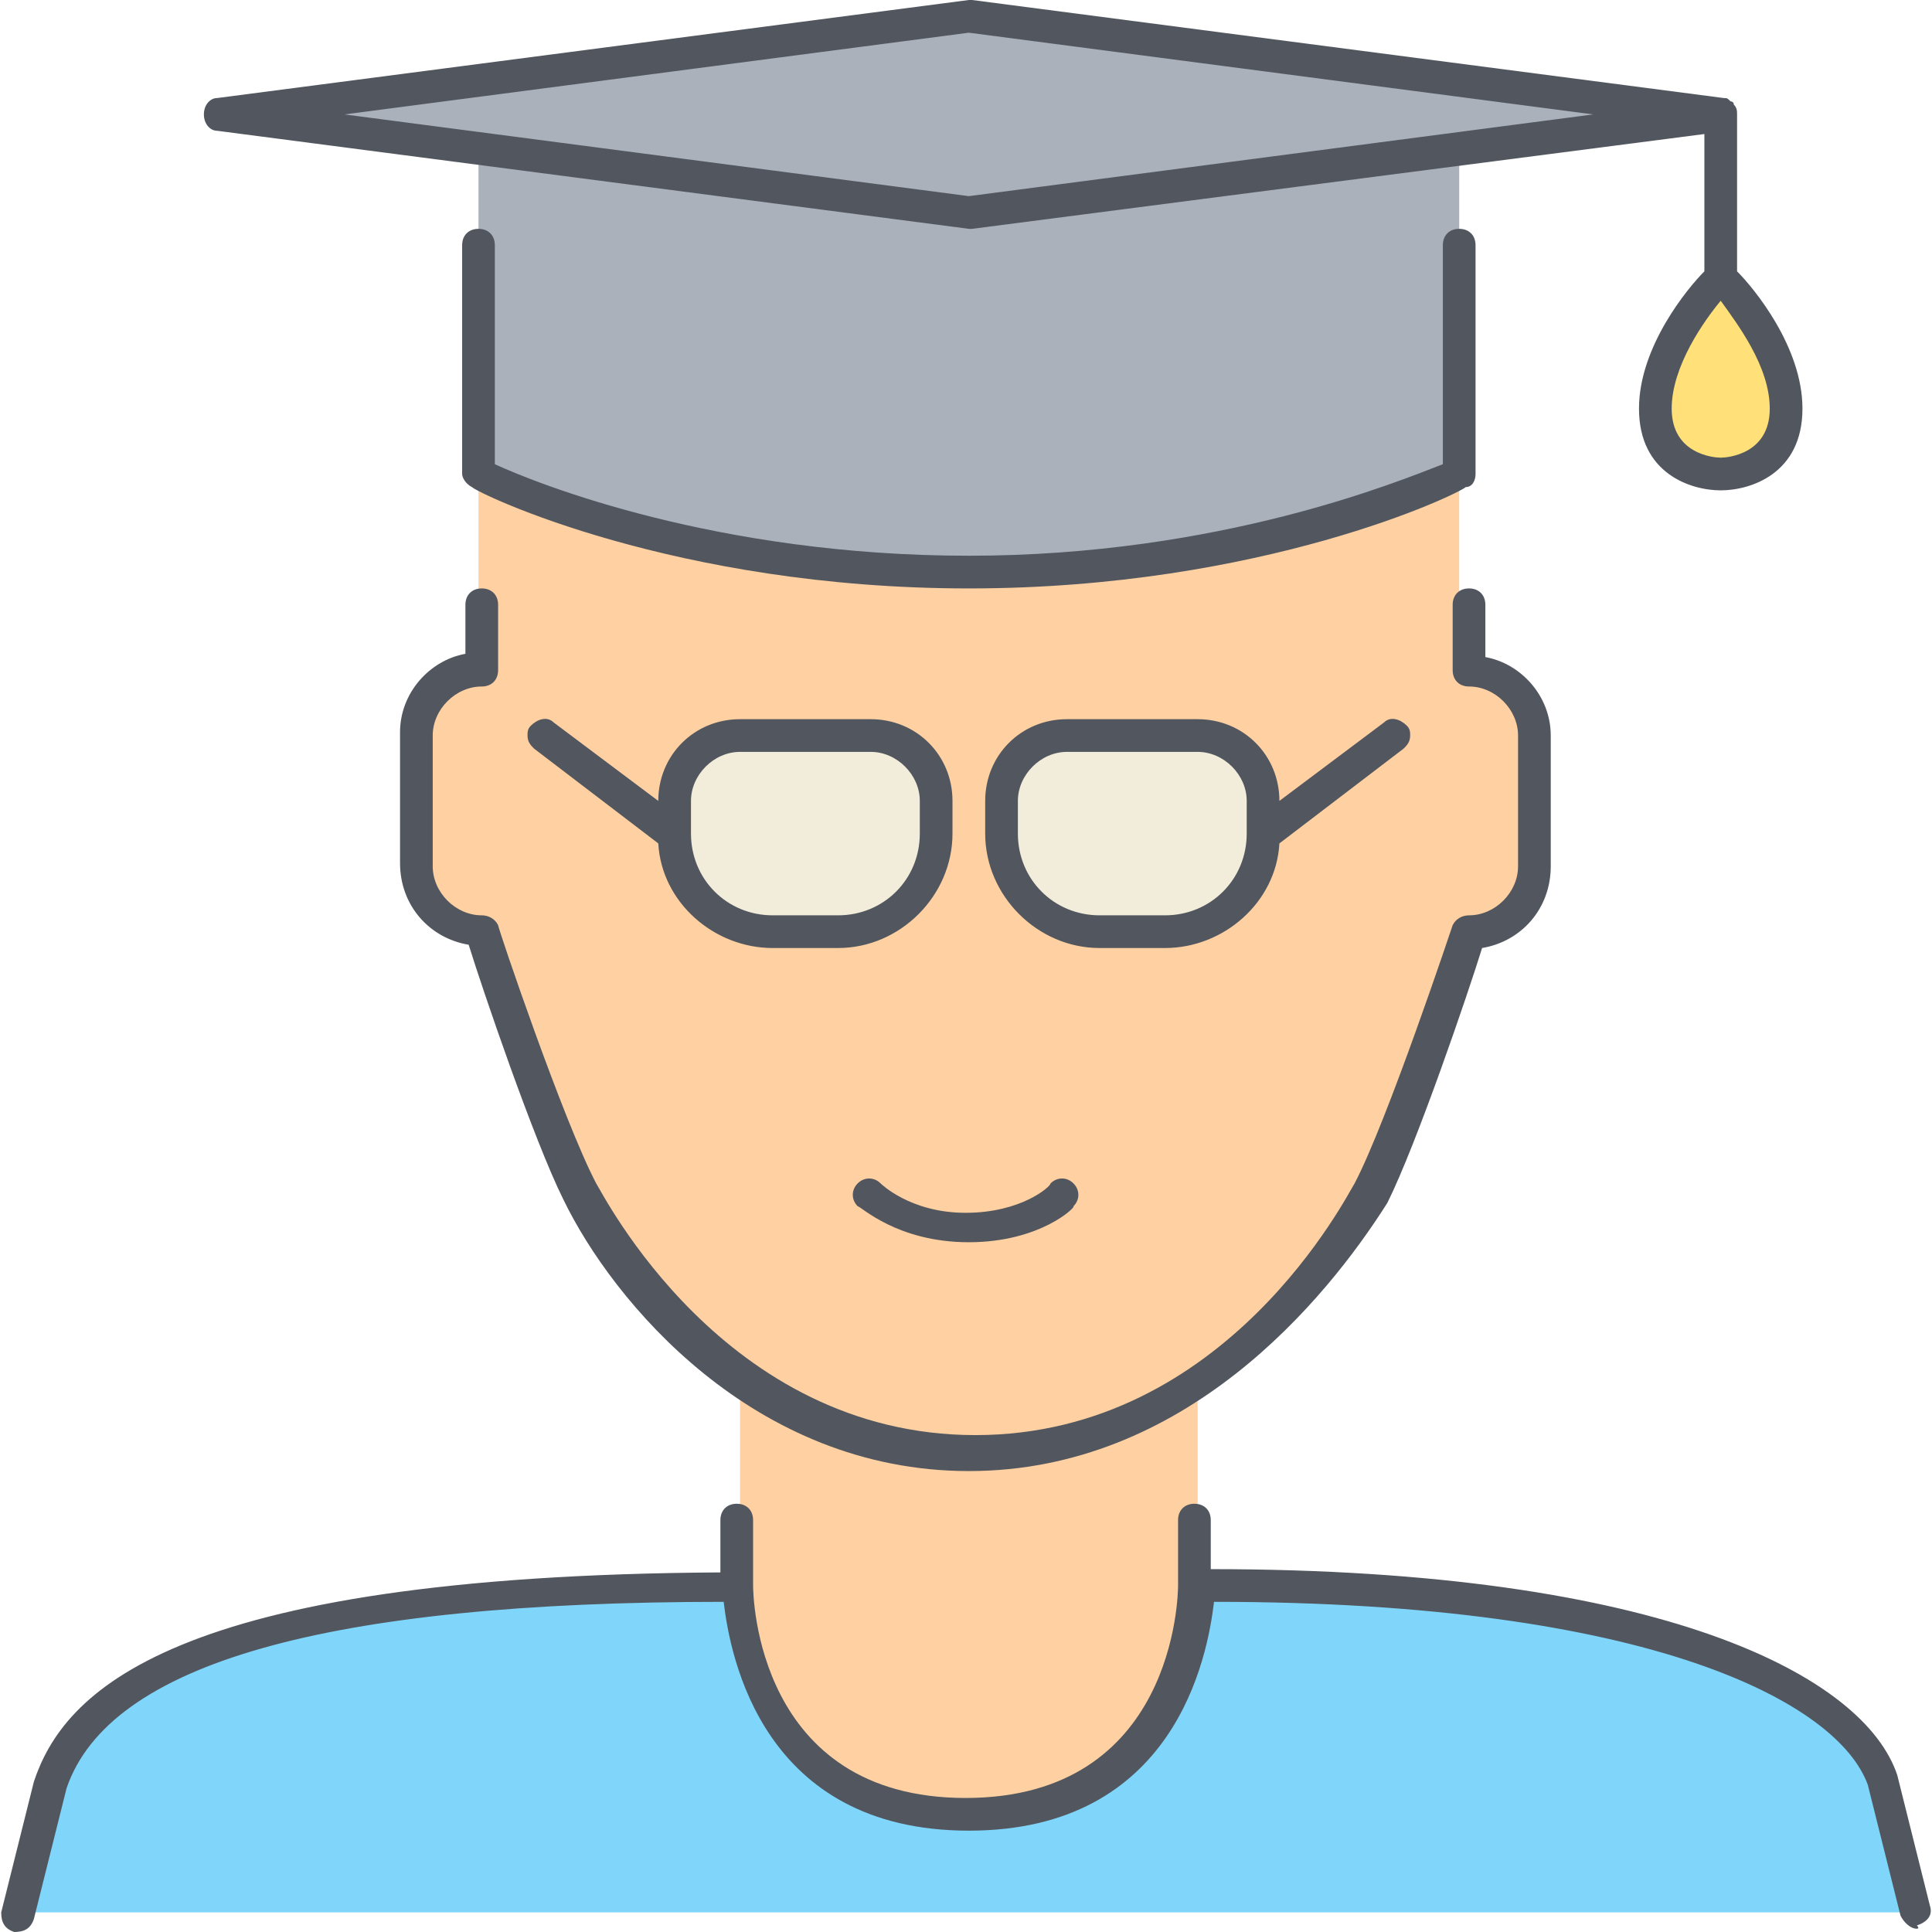
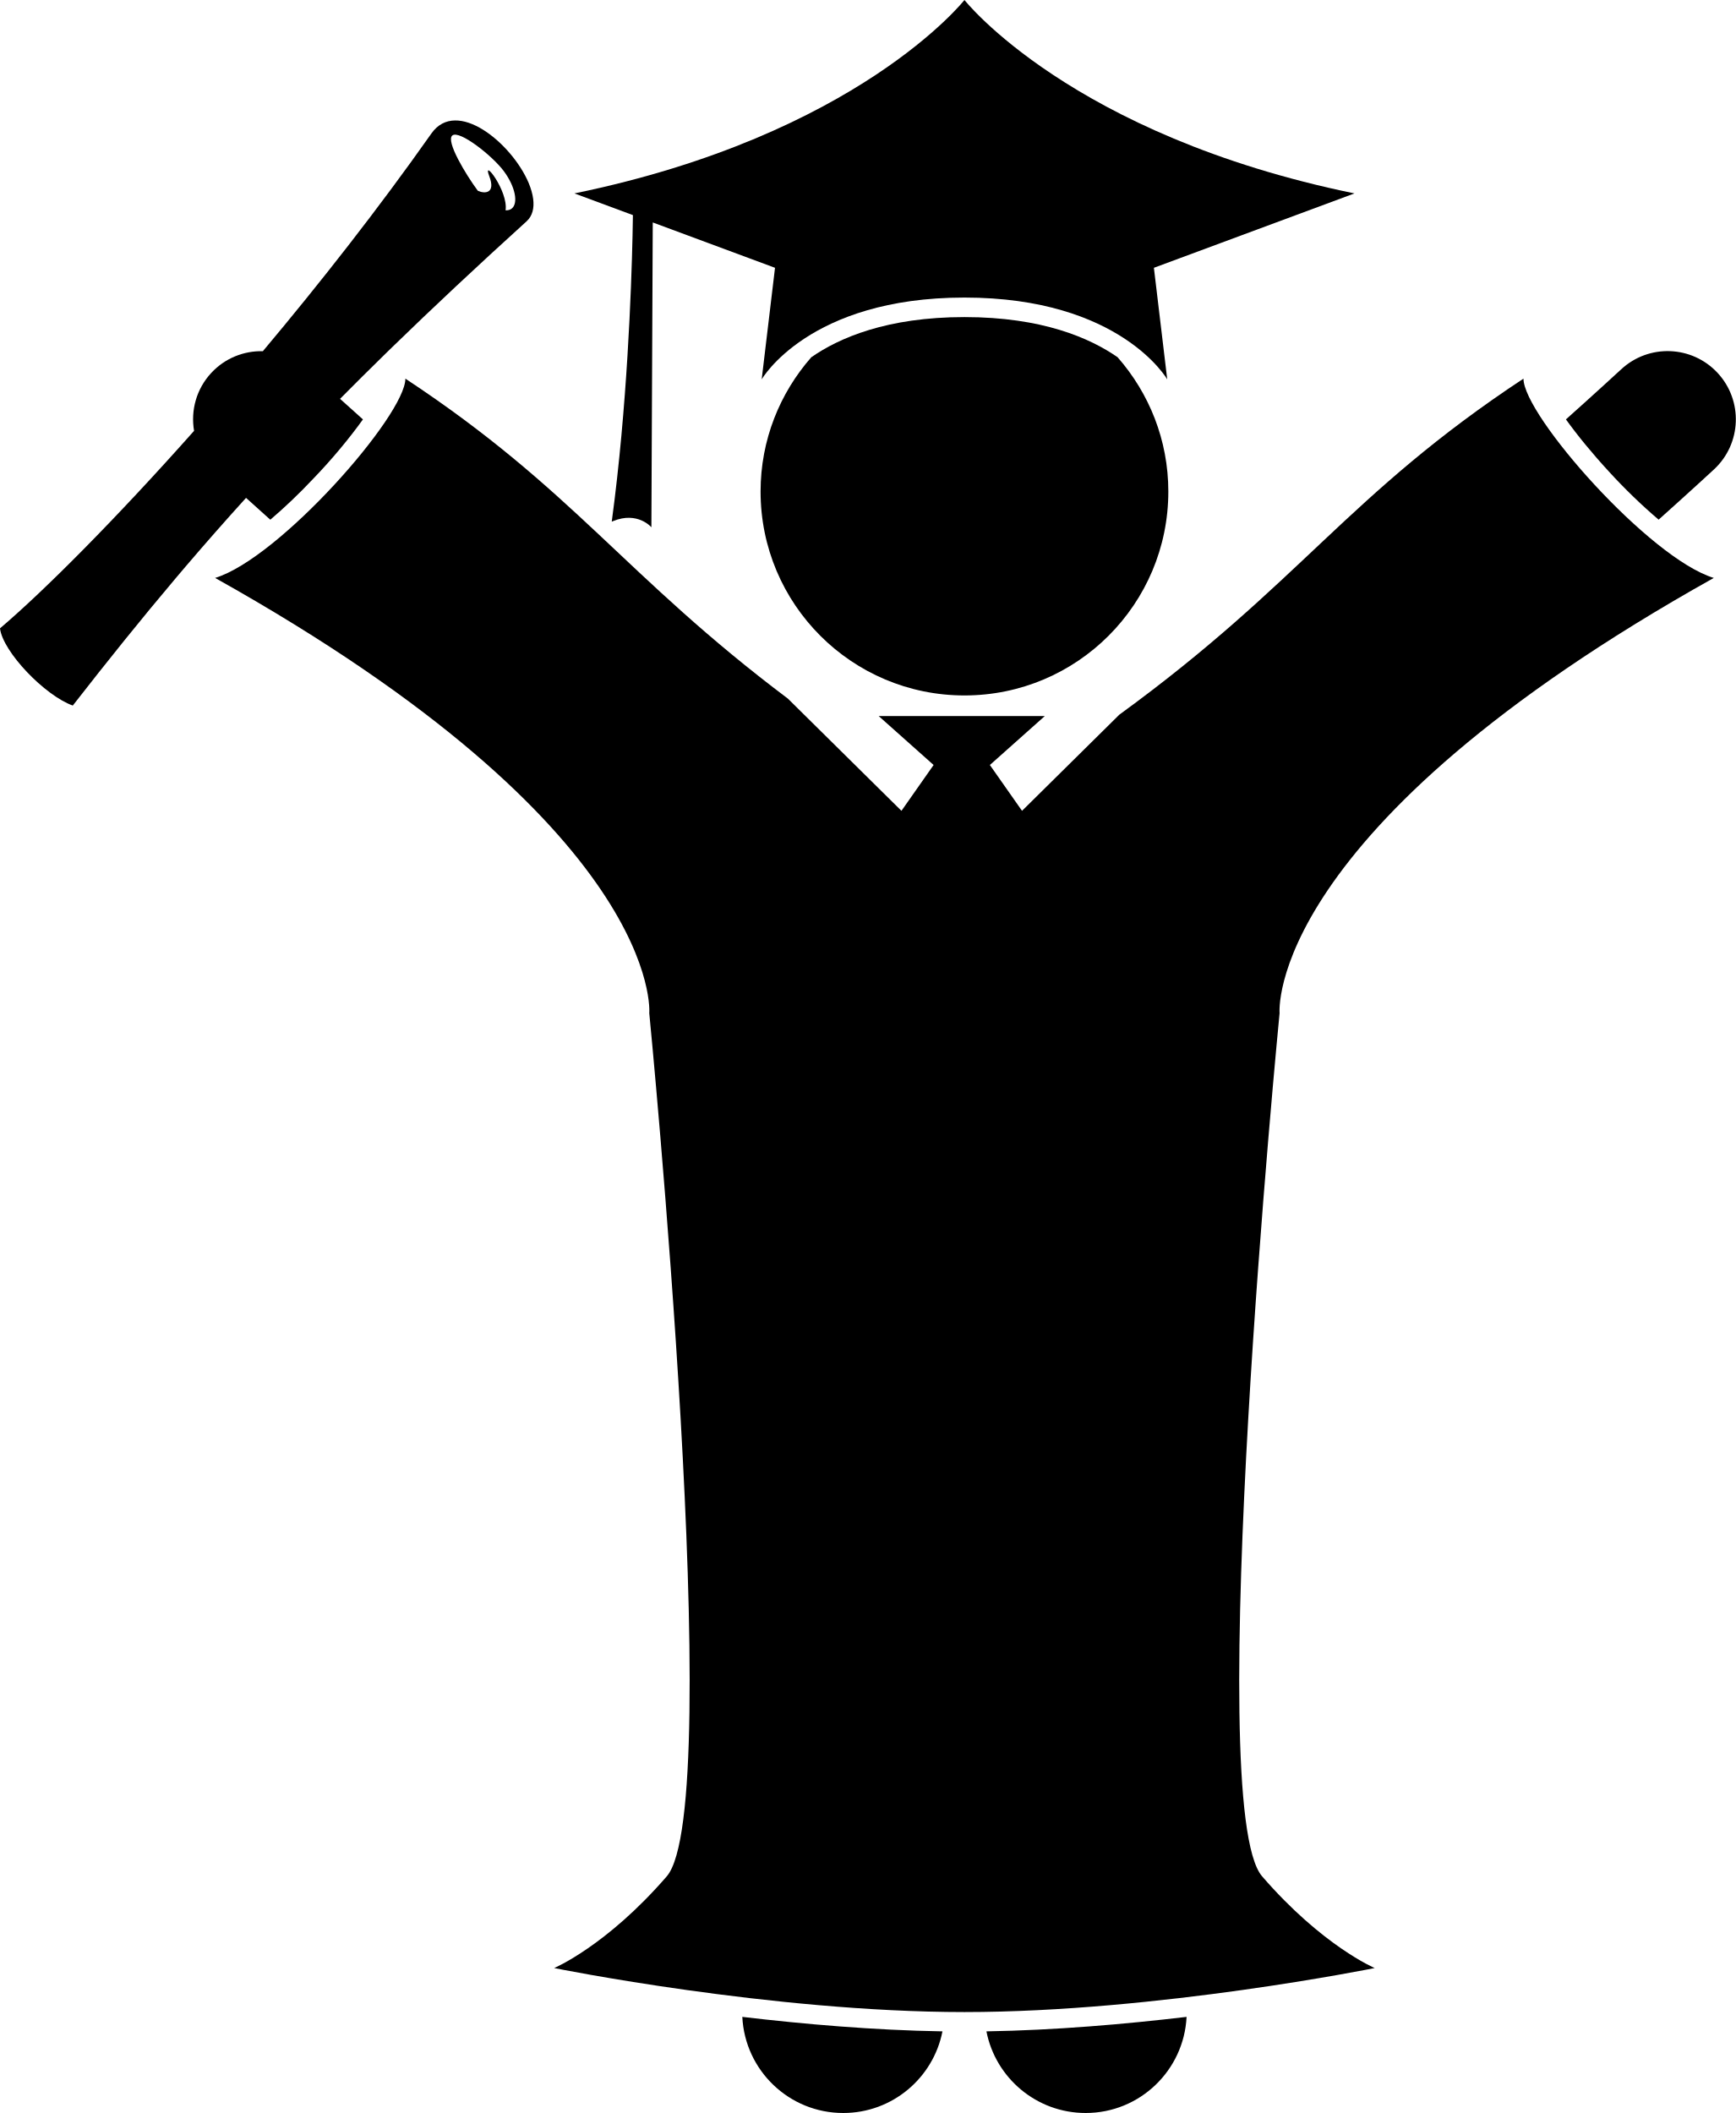
- <svg xmlns="http://www.w3.org/2000/svg" version="1.1" id="Layer_1" x="0px" y="0px" viewBox="0 0 504.32 504.32" style="enable-background:new 0 0 504.32 504.32;" xml:space="preserve">
-   <g transform="translate(1 1)">
-     <path style="fill:#FFD0A1;" d="M219.476,373.614c-9.387-3.413-18.773-7.68-26.453-13.653l-0.853,1.707v51.2   c0,0,0,59.733,59.733,59.733s59.733-59.733,59.733-59.733l0,0v-51.2l-0.853-1.707c-7.68,5.12-16.213,10.24-26.453,13.653   c9.387-3.413,18.773-7.68,26.453-13.653c23.893-16.213,38.4-39.253,43.52-49.493c8.533-17.067,25.6-68.267,25.6-68.267   c9.387,0,17.067-7.68,17.067-17.067V191c0-9.387-7.68-17.067-17.067-17.067v-51.2c0,0-51.2,25.6-128,25.6s-128-25.6-128-25.6v51.2   c-9.387,0-17.067,7.68-17.067,17.067v34.133c0,9.387,7.68,17.067,17.067,17.067c0,0,17.067,51.2,25.6,68.267   c5.12,10.24,19.627,33.28,43.52,49.493C200.703,365.08,210.089,370.2,219.476,373.614z" />
-     <path style="fill:#80D6FA;" d="M251.903,472.6v25.6H4.436l8.533-34.133c8.533-25.6,42.667-51.2,179.2-51.2   C192.169,412.867,192.169,472.6,251.903,472.6L251.903,472.6z M490.836,464.067l8.533,34.133H251.903v-25.6   c59.733,0,59.733-59.733,59.733-59.733C431.103,412.867,483.156,440.174,490.836,464.067L490.836,464.067z" />
-     <path style="fill:#FFE079;" d="M448.169,71.534c0,0,17.067,17.067,17.067,34.133s-17.067,17.067-17.067,17.067   s-17.067,0-17.067-17.067S448.169,71.534,448.169,71.534" />
-     <path style="fill:#AAB1BA;" d="M55.636,28.867l196.267-25.6l196.267,25.6L379.903,37.4l-128,17.067l-128-17.067L55.636,28.867z    M379.903,37.4v85.333c0,0-51.2,25.6-128,25.6s-128-25.6-128-25.6V37.4l128,17.067L379.903,37.4z" />
-     <path style="fill:#F2EDDA;" d="M175.103,208.067c0-9.387,7.68-17.067,17.067-17.067h34.133c9.387,0,17.067,7.68,17.067,17.067   v8.533c0,14.507-11.093,25.6-25.6,25.6h-17.067c-14.507,0-25.6-11.093-25.6-25.6V208.067z M311.636,191   c9.387,0,17.067,7.68,17.067,17.067v8.533c0,14.507-11.093,25.6-25.6,25.6h-17.067c-14.507,0-25.6-11.093-25.6-25.6v-8.533   c0-9.387,7.68-17.067,17.067-17.067H311.636z" />
+ <svg xmlns="http://www.w3.org/2000/svg" version="1.1" id="Layer_1" x="0px" y="0px" viewBox="0 0 178.028 216.703" enable-background="new 0 0 178.028 216.703" xml:space="preserve">
+   <g>
+     <path d="M86.482,216.703c5.041,0,9.242-3.603,10.176-8.373c-7.025-0.115-14.208-0.737-20.527-1.485   C76.401,212.332,80.925,216.703,86.482,216.703z" />
+     <path d="M111.346,216.703c5.554,0,10.078-4.371,10.349-9.858c-6.32,0.749-13.503,1.37-20.528,1.485   C102.1,213.101,106.301,216.703,111.346,216.703z" />
+     <path d="M170.107,53.295c3.486-3.119,5.65-5.13,5.684-5.159c2.833-2.633,2.995-7.061,0.363-9.893   c-2.632-2.832-7.059-2.995-9.892-0.362c-0.002,0-0.65,0.6-1.844,1.688c-0.953,0.869-2.261,2.052-3.817,3.443   c1.187,1.649,2.708,3.507,4.398,5.339C166.601,50.11,168.386,51.829,170.107,53.295z" />
+     <path d="M95.75,78.455l-3.298,4.701L80.809,71.652C63.961,58.977,58.914,50.276,41.576,38.832   c0,3.762-12.918,18.432-19.515,20.439c46.179,25.828,44.528,44.639,44.528,44.639s7.976,81.377,1.791,88.525   c-6.185,7.145-11.545,9.402-11.545,9.402s22.286,4.514,42.076,4.514c19.791,0,42.078-4.514,42.078-4.514   s-5.359-2.258-11.545-9.402c-6.184-7.148,1.789-88.525,1.789-88.525s-1.648-18.811,44.532-44.639   c-6.598-2.008-19.519-16.678-19.519-20.439c-18.076,11.933-22.784,20.879-41.447,34.462l-9.98,9.862l-3.298-4.701   l5.633-5.018H90.118L95.75,78.455z" />
+     <path d="M83.205,36.639c-3.228,3.68-5.201,8.489-5.201,13.77c0,11.551,9.36,20.914,20.909,20.914   c11.551,0,20.91-9.363,20.91-20.914c0-5.282-1.974-10.093-5.204-13.773c-2.846-1.98-7.755-4.117-15.703-4.117   C90.96,32.518,86.05,34.658,83.205,36.639z" />
+     <path d="M79.485,27.465l-1.367,11.443c0,0,4.797-8.391,20.795-8.391h0.002c15.998,0,20.796,8.391,20.796,8.391   l-1.368-11.443l20.57-7.629C109.825,13.863,98.915,0,98.915,0h-0.002c0,0-10.912,13.863-40,19.836l5.998,2.225   c-0.006,0.496-0.018,1.212-0.038,2.117c-0.12,5.43-0.556,17.599-2.112,29.162   c-0.007,0.052-0.014,0.104-0.021,0.156c0.046-0.021,0.088-0.033,0.133-0.051c2.527-1.041,3.933,0.631,3.933,0.631   l0.131-29.133l0.01-2.129L79.485,27.465z" />
+     <path d="M25.234,51.06c0.726,0.657,1.559,1.408,2.489,2.24c1.46-1.244,2.964-2.672,4.353-4.151   c1.97-2.032,3.792-4.249,5.147-6.135c-0.871-0.778-1.655-1.484-2.348-2.111c1.507-1.522,3.07-3.075,4.7-4.667   c0.228-0.222,0.457-0.445,0.686-0.668c4.11-3.995,8.637-8.237,13.747-12.872   c0.608-0.552,0.793-1.365,0.674-2.295c-0.067-0.519-0.226-1.073-0.465-1.642c-1.716-4.064-7.375-8.759-9.973-5.069   c-5.428,7.703-11.412,15.333-17.284,22.326c-1.933-0.044-3.874,0.7-5.292,2.228   c-1.544,1.661-2.118,3.869-1.765,5.943C11.852,53.247,4.576,60.547,0,64.443c0.285,2.41,4.613,6.902,7.465,7.916   c3.564-4.575,6.998-8.852,10.554-13.059c0.339-0.401,0.68-0.802,1.02-1.202   C21.043,55.752,23.094,53.418,25.234,51.06z M46.403,13.885c0.739-0.551,4.098,2.09,5.271,3.67   c1.173,1.582,1.523,3.309,0.783,3.857c-0.165,0.122-0.374,0.166-0.606,0.158c0.298-1.975-2.441-5.5-1.672-3.5   c0.674,1.751-0.42,1.835-1.17,1.496c-0.005-0.007-0.011-0.013-0.016-0.019   C47.82,17.969,45.663,14.434,46.403,13.885z" />
  </g>
-   <path style="fill:#51565F;" d="M500.369,503.467c-1.707,0-3.413-1.707-4.267-3.413l-8.533-34.133  c-7.68-21.333-56.32-47.787-170.667-47.787c-1.707,14.507-10.24,59.733-64,59.733s-62.293-45.227-64-59.733  c-104.107,0-160.427,16.213-171.52,48.64l-8.533,34.133c-0.853,2.56-2.56,3.413-5.12,3.413c-2.56-0.853-3.413-2.56-3.413-5.12  l8.533-34.133c7.68-23.04,34.987-53.76,179.2-54.613V396.8c0-2.56,1.707-4.267,4.267-4.267s4.267,1.707,4.267,4.267v17.067  c0,2.56,0.853,55.467,55.467,55.467s55.467-52.907,55.467-55.467l0,0l0,0V396.8c0-2.56,1.707-4.267,4.267-4.267  s4.267,1.707,4.267,4.267v12.8c118.613,0,170.667,28.16,179.2,53.76l8.533,34.133c0.853,2.56-0.853,4.267-3.413,5.12  C501.223,503.467,500.369,503.467,500.369,503.467z M252.903,384c-56.32,0-93.013-44.373-105.813-70.827  c-7.68-15.36-21.333-55.467-24.747-66.56c-10.24-1.707-17.92-10.24-17.92-21.333v-34.133c0-10.24,7.68-18.773,17.067-20.48v-12.8  c0-2.56,1.707-4.267,4.267-4.267s4.267,1.707,4.267,4.267v17.067c0,2.56-1.707,4.267-4.267,4.267c-6.827,0-12.8,5.973-12.8,12.8  v34.133c0,6.827,5.973,12.8,12.8,12.8c1.707,0,3.413,0.853,4.267,2.56c0,0.853,17.067,51.2,25.6,67.413  c1.707,2.56,33.28,65.707,98.987,65.707s97.28-63.147,98.987-65.707c8.533-16.213,25.6-67.413,25.6-67.413  c0.853-1.707,2.56-2.56,4.267-2.56c6.827,0,12.8-5.973,12.8-12.8V192c0-6.827-5.973-12.8-12.8-12.8c-2.56,0-4.267-1.707-4.267-4.267  v-17.067c0-2.56,1.707-4.267,4.267-4.267c2.56,0,4.267,1.707,4.267,4.267v13.653c9.387,1.707,17.067,10.24,17.067,20.48v34.133  c0,11.093-7.68,19.627-17.92,21.333c-3.413,11.093-17.067,51.2-24.747,66.56C345.916,339.627,309.223,384,252.903,384z   M252.903,324.267c-18.773,0-28.16-9.387-29.013-9.387c-1.707-1.707-1.707-4.267,0-5.973c1.707-1.707,4.267-1.707,5.973,0l0,0  c0,0,7.68,7.68,22.187,7.68c14.507,0,22.187-6.827,22.187-7.68c1.707-1.707,4.267-1.707,5.973,0c1.707,1.707,1.707,4.267,0,5.973  C281.063,314.88,271.676,324.267,252.903,324.267z M304.103,247.467h-17.067c-16.213,0-29.867-13.653-29.867-29.867v-8.533  c0-11.947,9.387-21.333,21.333-21.333h34.133c11.947,0,21.333,9.387,21.333,21.333l27.307-20.48  c1.707-1.707,4.267-0.853,5.973,0.853c0.853,0.853,0.853,1.707,0.853,2.56c0,1.707-0.853,2.56-1.707,3.413l-32.427,24.747  C333.116,235.52,319.463,247.467,304.103,247.467z M278.503,196.267c-6.827,0-12.8,5.973-12.8,12.8v8.533  c0,11.947,9.387,21.333,21.333,21.333h17.067c11.947,0,21.333-9.387,21.333-21.333l0,0l0,0v-8.533c0-6.827-5.973-12.8-12.8-12.8  H278.503z M218.769,247.467h-17.067c-15.36,0-29.013-11.947-29.867-27.307l-32.427-24.747c-0.853-0.853-1.707-1.707-1.707-3.413  c0-0.853,0-1.707,0.853-2.56c1.707-1.707,4.267-2.56,5.973-0.853l27.307,20.48c0-11.947,9.387-21.333,21.333-21.333h34.133  c11.947,0,21.333,9.387,21.333,21.333v8.533C248.636,233.814,234.982,247.467,218.769,247.467z M180.369,217.6  c0,11.947,9.387,21.333,21.333,21.333h17.067c11.947,0,21.333-9.387,21.333-21.333v-8.533c0-6.827-5.973-12.8-12.8-12.8h-34.133  c-6.827,0-12.8,5.973-12.8,12.8V217.6L180.369,217.6L180.369,217.6z M252.903,153.6c-76.8,0-128-24.747-129.707-26.453  c-1.707-0.853-2.56-2.56-2.56-3.413V64c0-2.56,1.707-4.267,4.267-4.267c2.56,0,4.267,1.707,4.267,4.267v57.173  c11.093,5.12,58.027,23.893,123.733,23.893s112.64-19.627,123.733-23.893V64c0-2.56,1.707-4.267,4.267-4.267  s4.267,1.707,4.267,4.267v59.733c0,1.707-0.853,3.413-2.56,3.413C380.903,128.854,329.703,153.6,252.903,153.6z M449.169,128  c-7.68,0-21.333-4.267-21.333-21.333c0-16.213,12.8-31.573,17.067-35.84v-35.84L253.756,59.733h-0.853l-196.267-25.6  c-1.707,0-3.413-1.707-3.413-4.267s1.707-4.267,3.413-4.267L252.903,0h0.853l196.267,25.6c0.853,0,0.853,0,1.707,0.853l0,0l0,0  c0,0,0.853,0,0.853,0.853l0,0l0,0c0.853,0.853,0.853,1.707,0.853,2.56l0,0l0,0l0,0l0,0l0,0l0,0l0,0l0,0l0,0l0,0v40.96  c4.267,4.267,17.067,19.627,17.067,35.84C470.503,123.734,456.849,128,449.169,128z M449.169,78.507  c-4.267,5.12-12.8,17.067-12.8,28.16c0,11.947,11.093,12.8,12.8,12.8c1.707,0,12.8-0.853,12.8-12.8  C461.969,95.574,453.436,84.48,449.169,78.507z M89.916,29.867L252.903,51.2l162.987-21.333L252.903,8.534L89.916,29.867z" />
-   <g>
- </g>
-   <g>
- </g>
-   <g>
- </g>
-   <g>
- </g>
-   <g>
- </g>
-   <g>
- </g>
-   <g>
- </g>
-   <g>
- </g>
-   <g>
- </g>
-   <g>
- </g>
-   <g>
- </g>
-   <g>
- </g>
-   <g>
- </g>
-   <g>
- </g>
-   <g>
- </g>
</svg>
